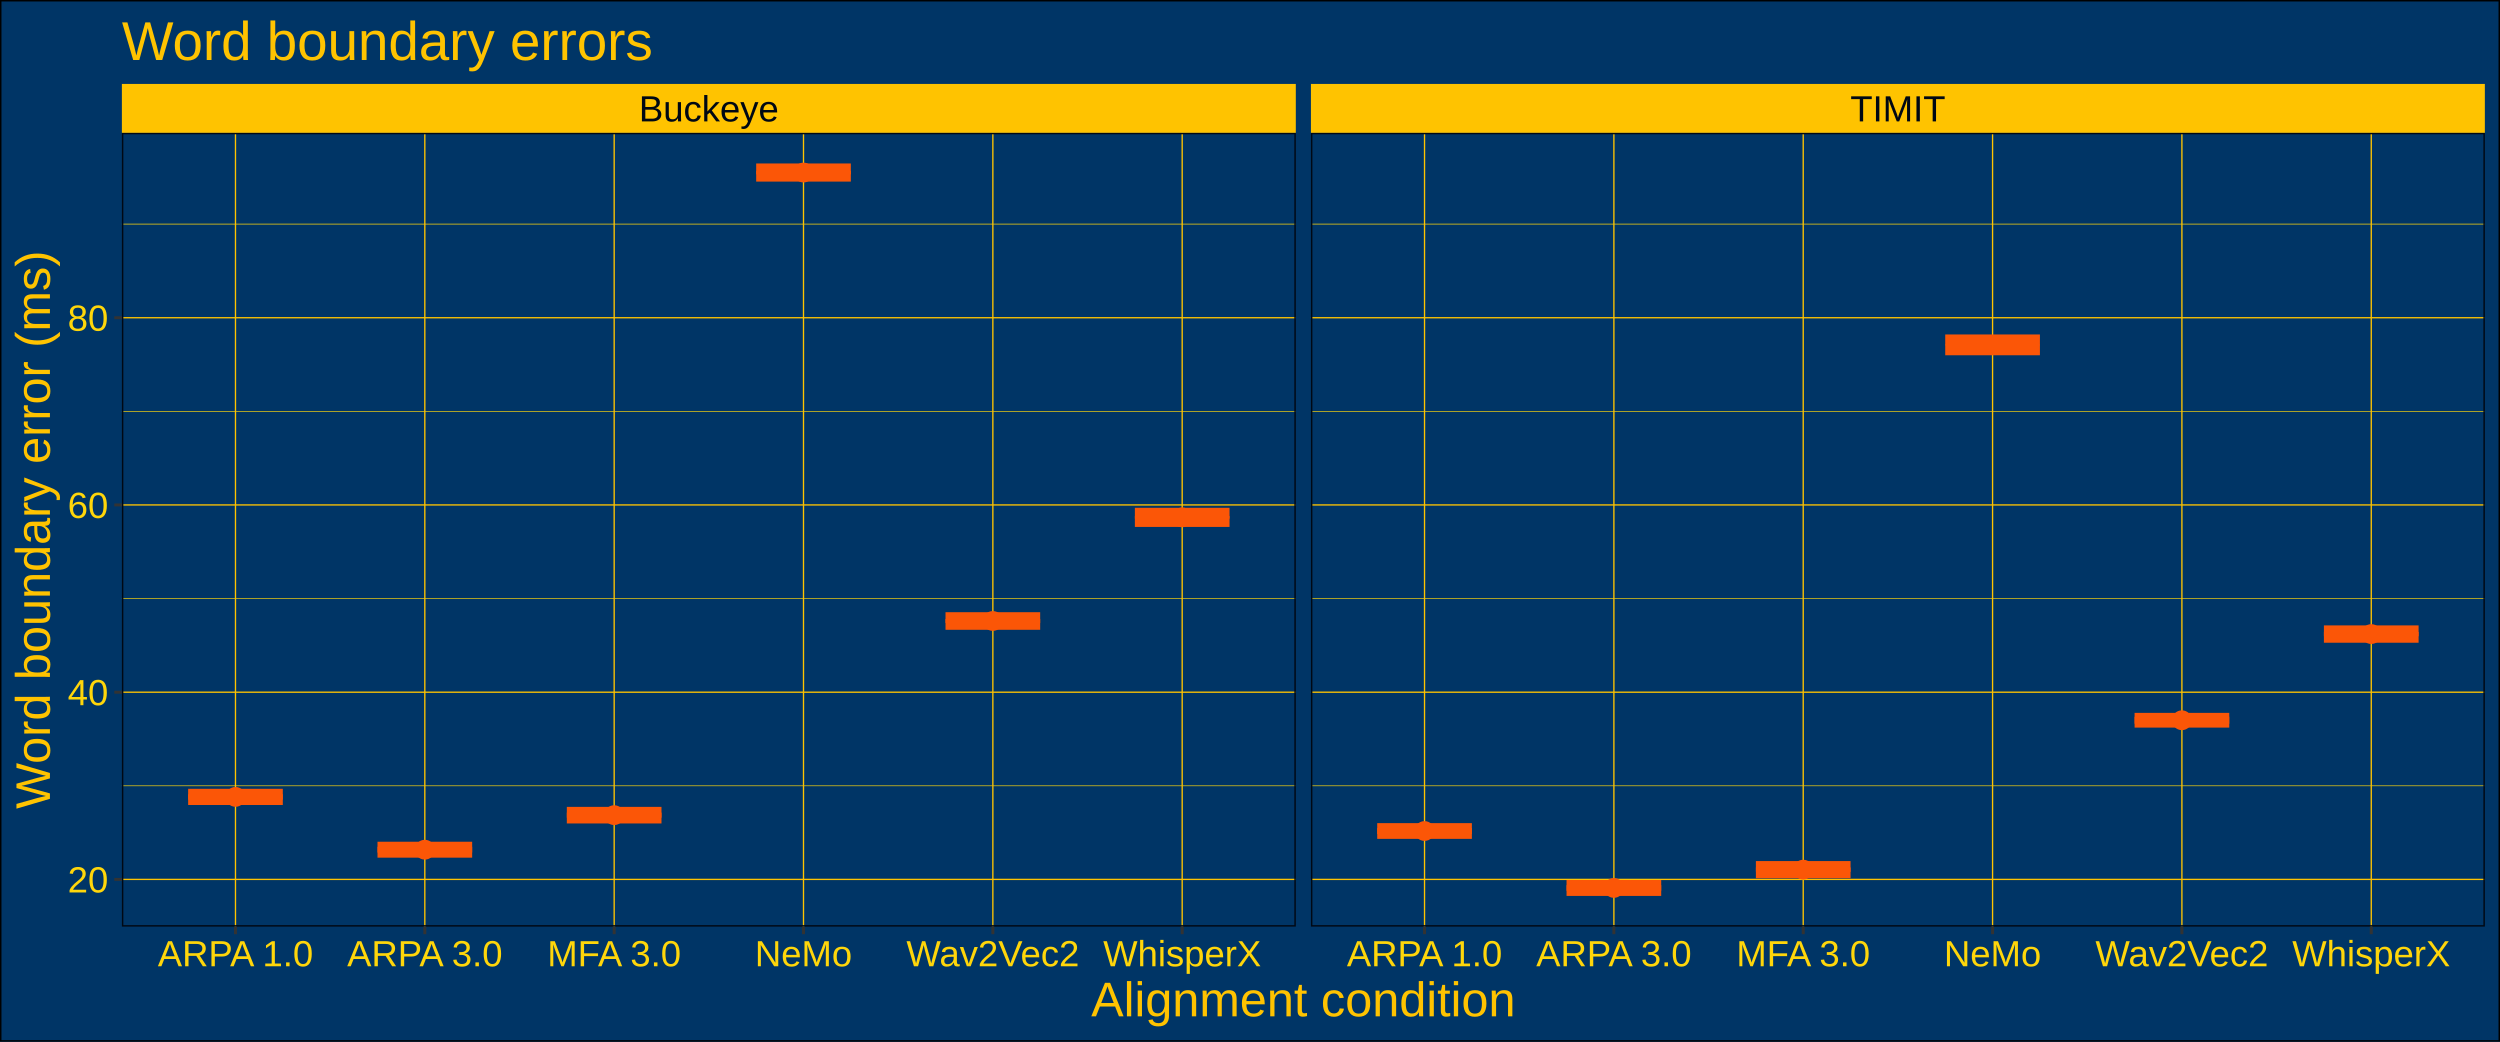
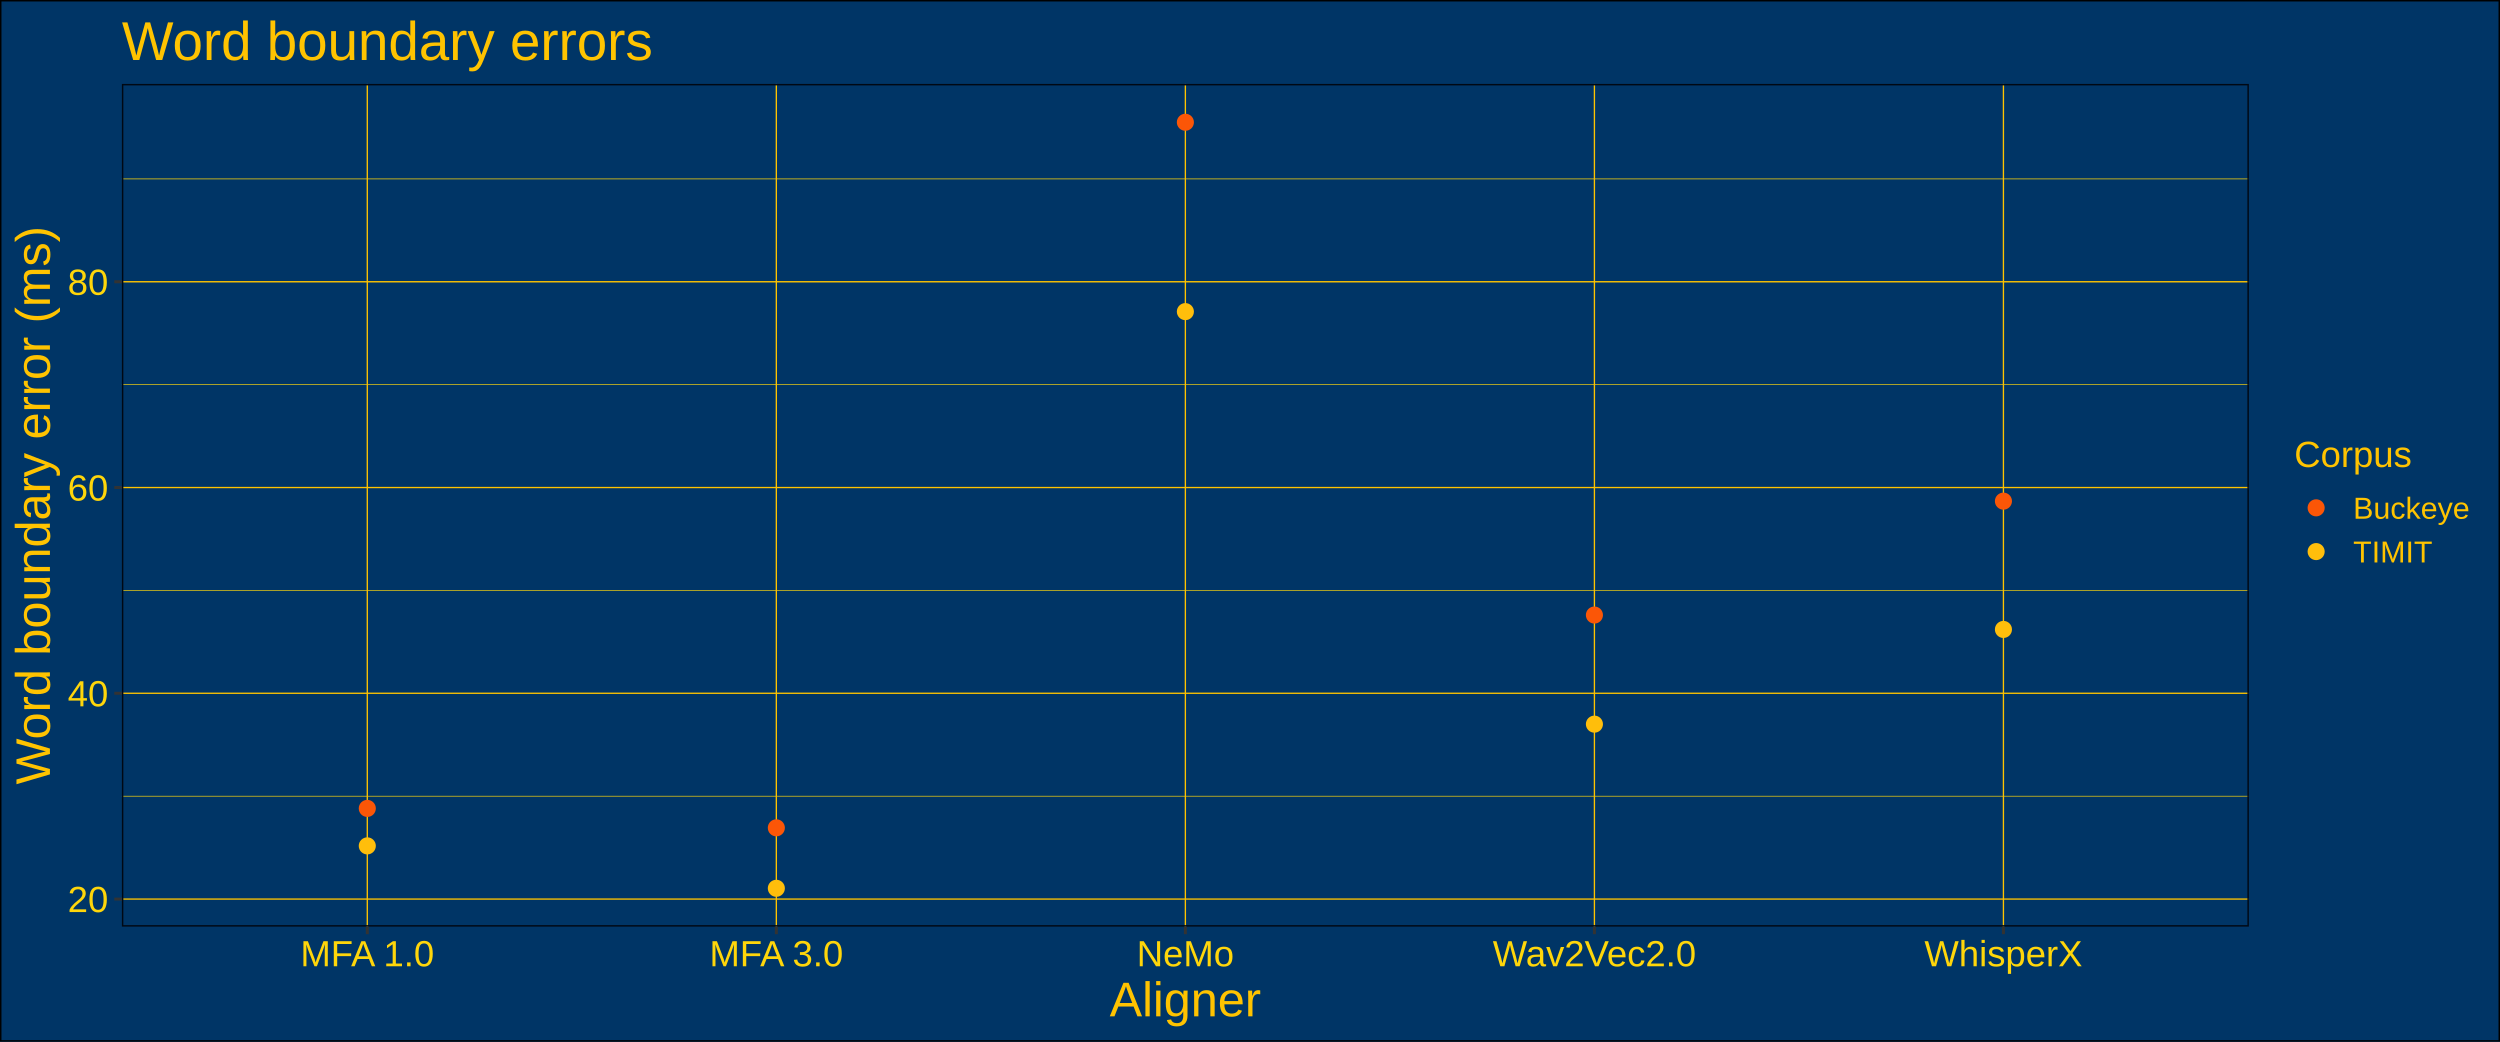
<svg xmlns="http://www.w3.org/2000/svg" class="svglite" width="987.43pt" height="411.43pt" viewBox="0 0 987.43 411.43">
  <defs>
    <style type="text/css">
    .svglite line, .svglite polyline, .svglite polygon, .svglite path, .svglite rect, .svglite circle {
      fill: none;
      stroke: #000000;
      stroke-linecap: round;
      stroke-linejoin: round;
      stroke-miterlimit: 10.00;
    }
+     .svglite text {
+       white-space: pre;
+     }
  </style>
  </defs>
  <rect width="100%" height="100%" style="stroke: none; fill: #003566;" />
  <defs>
    <clipPath id="cpMC4wMHw5ODcuNDN8MC4wMHw0MTEuNDM=">
      <rect x="0.00" y="0.00" width="987.43" height="411.43" />
    </clipPath>
  </defs>
  <g clip-path="url(#cpMC4wMHw5ODcuNDN8MC4wMHw0MTEuNDM=)">
-     <rect x="0.00" y="-0" width="987.43" height="411.43" style="stroke-width: 1.16; fill: #003566;" />
+     <rect x="0.00" y="0" width="987.43" height="411.43" style="stroke-width: 1.16; fill: #003566;" />
  </g>
  <defs>
-     <clipPath id="cpNDguMTR8NTExLjgwfDUyLjQ2fDM2NS45OA==">
-       <rect x="48.14" y="52.46" width="463.67" height="313.51" />
+     <clipPath id="cpNDguMTR8ODg4LjI0fDMzLjE2fDM2NS45OA==">
+       <rect x="48.14" y="33.16" width="840.10" height="332.82" />
    </clipPath>
  </defs>
-   <g clip-path="url(#cpNDguMTR8NTExLjgwfDUyLjQ2fDM2NS45OA==)">
-     <rect x="48.14" y="52.46" width="463.67" height="313.51" style="stroke-width: 1.16; stroke: #003566; fill: #003566;" />
-     <polyline points="48.14,310.36 511.80,310.36 " style="stroke-width: 0.27; stroke: #FFD60A; stroke-linecap: butt;" />
-     <polyline points="48.14,236.41 511.80,236.41 " style="stroke-width: 0.27; stroke: #FFD60A; stroke-linecap: butt;" />
-     <polyline points="48.14,162.46 511.80,162.46 " style="stroke-width: 0.27; stroke: #FFD60A; stroke-linecap: butt;" />
-     <polyline points="48.14,88.51 511.80,88.51 " style="stroke-width: 0.27; stroke: #FFD60A; stroke-linecap: butt;" />
-     <polyline points="48.14,347.34 511.80,347.34 " style="stroke-width: 0.53; stroke: #FFC300; stroke-linecap: butt;" />
-     <polyline points="48.14,273.39 511.80,273.39 " style="stroke-width: 0.53; stroke: #FFC300; stroke-linecap: butt;" />
-     <polyline points="48.14,199.44 511.80,199.44 " style="stroke-width: 0.53; stroke: #FFC300; stroke-linecap: butt;" />
-     <polyline points="48.14,125.49 511.80,125.49 " style="stroke-width: 0.53; stroke: #FFC300; stroke-linecap: butt;" />
-     <polyline points="93.01,365.98 93.01,52.46 " style="stroke-width: 0.53; stroke: #FFC300; stroke-linecap: butt;" />
-     <polyline points="167.79,365.98 167.79,52.46 " style="stroke-width: 0.53; stroke: #FFC300; stroke-linecap: butt;" />
-     <polyline points="242.58,365.98 242.58,52.46 " style="stroke-width: 0.53; stroke: #FFC300; stroke-linecap: butt;" />
-     <polyline points="317.36,365.98 317.36,52.46 " style="stroke-width: 0.53; stroke: #FFC300; stroke-linecap: butt;" />
-     <polyline points="392.15,365.98 392.15,52.46 " style="stroke-width: 0.53; stroke: #FFC300; stroke-linecap: butt;" />
-     <polyline points="466.93,365.98 466.93,52.46 " style="stroke-width: 0.53; stroke: #FFC300; stroke-linecap: butt;" />
-     <circle cx="93.01" cy="314.75" r="3.56" style="stroke-width: 0.71; stroke: #FB5607; fill: #FB5607;" />
-     <circle cx="167.79" cy="335.61" r="3.56" style="stroke-width: 0.71; stroke: #FB5607; fill: #FB5607;" />
-     <circle cx="242.58" cy="321.96" r="3.56" style="stroke-width: 0.71; stroke: #FB5607; fill: #FB5607;" />
-     <circle cx="317.36" cy="68.15" r="3.56" style="stroke-width: 0.71; stroke: #FB5607; fill: #FB5607;" />
-     <circle cx="392.15" cy="245.27" r="3.56" style="stroke-width: 0.71; stroke: #FB5607; fill: #FB5607;" />
-     <circle cx="466.93" cy="204.33" r="3.56" style="stroke-width: 0.71; stroke: #FB5607; fill: #FB5607;" />
-     <polyline points="74.31,313.68 111.70,313.68 " style="stroke-width: 4.27; stroke: #FB5607; stroke-linecap: butt;" />
-     <polyline points="93.01,313.68 93.01,315.81 " style="stroke-width: 4.27; stroke: #FB5607; stroke-linecap: butt;" />
-     <polyline points="74.31,315.81 111.70,315.81 " style="stroke-width: 4.27; stroke: #FB5607; stroke-linecap: butt;" />
-     <polyline points="149.10,334.60 186.49,334.60 " style="stroke-width: 4.27; stroke: #FB5607; stroke-linecap: butt;" />
-     <polyline points="167.79,334.60 167.79,336.61 " style="stroke-width: 4.27; stroke: #FB5607; stroke-linecap: butt;" />
-     <polyline points="149.10,336.61 186.49,336.61 " style="stroke-width: 4.27; stroke: #FB5607; stroke-linecap: butt;" />
-     <polyline points="223.88,320.83 261.27,320.83 " style="stroke-width: 4.27; stroke: #FB5607; stroke-linecap: butt;" />
-     <polyline points="242.58,320.83 242.58,323.10 " style="stroke-width: 4.27; stroke: #FB5607; stroke-linecap: butt;" />
-     <polyline points="223.88,323.10 261.27,323.10 " style="stroke-width: 4.27; stroke: #FB5607; stroke-linecap: butt;" />
-     <polyline points="298.67,66.71 336.06,66.71 " style="stroke-width: 4.27; stroke: #FB5607; stroke-linecap: butt;" />
-     <polyline points="317.36,66.71 317.36,69.59 " style="stroke-width: 4.27; stroke: #FB5607; stroke-linecap: butt;" />
-     <polyline points="298.67,69.59 336.06,69.59 " style="stroke-width: 4.27; stroke: #FB5607; stroke-linecap: butt;" />
-     <polyline points="373.45,243.93 410.84,243.93 " style="stroke-width: 4.27; stroke: #FB5607; stroke-linecap: butt;" />
-     <polyline points="392.15,243.93 392.15,246.61 " style="stroke-width: 4.27; stroke: #FB5607; stroke-linecap: butt;" />
-     <polyline points="373.45,246.61 410.84,246.61 " style="stroke-width: 4.27; stroke: #FB5607; stroke-linecap: butt;" />
-     <polyline points="448.24,202.69 485.63,202.69 " style="stroke-width: 4.27; stroke: #FB5607; stroke-linecap: butt;" />
-     <polyline points="466.93,202.69 466.93,205.98 " style="stroke-width: 4.27; stroke: #FB5607; stroke-linecap: butt;" />
-     <polyline points="448.24,205.98 485.63,205.98 " style="stroke-width: 4.27; stroke: #FB5607; stroke-linecap: butt;" />
-     <rect x="48.14" y="52.46" width="463.67" height="313.51" style="stroke-width: 1.16; stroke: #000814;" />
+   <g clip-path="url(#cpNDguMTR8ODg4LjI0fDMzLjE2fDM2NS45OA==)">
+     <rect x="48.14" y="33.16" width="840.10" height="332.82" style="stroke-width: 1.16; stroke: #003566; fill: #003566;" />
+     <polyline points="48.14,314.47 888.24,314.47 " style="stroke-width: 0.27; stroke: #FFD60A; stroke-linecap: butt;" />
+     <polyline points="48.14,233.20 888.24,233.20 " style="stroke-width: 0.27; stroke: #FFD60A; stroke-linecap: butt;" />
+     <polyline points="48.14,151.93 888.24,151.93 " style="stroke-width: 0.27; stroke: #FFD60A; stroke-linecap: butt;" />
+     <polyline points="48.14,70.66 888.24,70.66 " style="stroke-width: 0.27; stroke: #FFD60A; stroke-linecap: butt;" />
+     <polyline points="48.14,355.10 888.24,355.10 " style="stroke-width: 0.53; stroke: #FFC300; stroke-linecap: butt;" />
+     <polyline points="48.14,273.83 888.24,273.83 " style="stroke-width: 0.53; stroke: #FFC300; stroke-linecap: butt;" />
+     <polyline points="48.14,192.56 888.24,192.56 " style="stroke-width: 0.53; stroke: #FFC300; stroke-linecap: butt;" />
+     <polyline points="48.14,111.29 888.24,111.29 " style="stroke-width: 0.53; stroke: #FFC300; stroke-linecap: butt;" />
+     <polyline points="145.07,365.98 145.07,33.16 " style="stroke-width: 0.53; stroke: #FFC300; stroke-linecap: butt;" />
+     <polyline points="306.63,365.98 306.63,33.16 " style="stroke-width: 0.53; stroke: #FFC300; stroke-linecap: butt;" />
+     <polyline points="468.19,365.98 468.19,33.16 " style="stroke-width: 0.53; stroke: #FFC300; stroke-linecap: butt;" />
+     <polyline points="629.75,365.98 629.75,33.16 " style="stroke-width: 0.53; stroke: #FFC300; stroke-linecap: butt;" />
+     <polyline points="791.30,365.98 791.30,33.16 " style="stroke-width: 0.53; stroke: #FFC300; stroke-linecap: butt;" />
+     <circle cx="145.07" cy="319.30" r="3.02" style="stroke-width: 0.71; stroke: #FB5607; fill: #FB5607;" />
+     <circle cx="145.07" cy="334.10" r="3.02" style="stroke-width: 0.71; stroke: #FFBE0B; fill: #FFBE0B;" />
+     <circle cx="306.63" cy="326.97" r="3.02" style="stroke-width: 0.71; stroke: #FB5607; fill: #FB5607;" />
+     <circle cx="306.63" cy="350.85" r="3.02" style="stroke-width: 0.71; stroke: #FFBE0B; fill: #FFBE0B;" />
+     <circle cx="468.19" cy="48.29" r="3.02" style="stroke-width: 0.71; stroke: #FB5607; fill: #FB5607;" />
+     <circle cx="468.19" cy="123.08" r="3.02" style="stroke-width: 0.71; stroke: #FFBE0B; fill: #FFBE0B;" />
+     <circle cx="629.75" cy="242.93" r="3.02" style="stroke-width: 0.71; stroke: #FB5607; fill: #FB5607;" />
+     <circle cx="629.75" cy="286.02" r="3.02" style="stroke-width: 0.71; stroke: #FFBE0B; fill: #FFBE0B;" />
+     <circle cx="791.30" cy="197.94" r="3.02" style="stroke-width: 0.71; stroke: #FB5607; fill: #FB5607;" />
+     <circle cx="791.30" cy="248.61" r="3.02" style="stroke-width: 0.71; stroke: #FFBE0B; fill: #FFBE0B;" />
+     <rect x="48.14" y="33.16" width="840.10" height="332.82" style="stroke-width: 1.16; stroke: #000814;" />
  </g>
  <g clip-path="url(#cpMC4wMHw5ODcuNDN8MC4wMHw0MTEuNDM=)">
- </g>
-   <defs>
-     <clipPath id="cpNTE3Ljc4fDk4MS40NXw1Mi40NnwzNjUuOTg=">
-       <rect x="517.78" y="52.46" width="463.67" height="313.51" />
-     </clipPath>
-   </defs>
-   <g clip-path="url(#cpNTE3Ljc4fDk4MS40NXw1Mi40NnwzNjUuOTg=)">
-     <rect x="517.78" y="52.46" width="463.67" height="313.51" style="stroke-width: 1.16; stroke: #003566; fill: #003566;" />
-     <polyline points="517.78,310.36 981.45,310.36 " style="stroke-width: 0.27; stroke: #FFD60A; stroke-linecap: butt;" />
-     <polyline points="517.78,236.41 981.45,236.41 " style="stroke-width: 0.27; stroke: #FFD60A; stroke-linecap: butt;" />
-     <polyline points="517.78,162.46 981.45,162.46 " style="stroke-width: 0.27; stroke: #FFD60A; stroke-linecap: butt;" />
-     <polyline points="517.78,88.51 981.45,88.51 " style="stroke-width: 0.27; stroke: #FFD60A; stroke-linecap: butt;" />
-     <polyline points="517.78,347.34 981.45,347.34 " style="stroke-width: 0.53; stroke: #FFC300; stroke-linecap: butt;" />
-     <polyline points="517.78,273.39 981.45,273.39 " style="stroke-width: 0.53; stroke: #FFC300; stroke-linecap: butt;" />
-     <polyline points="517.78,199.44 981.45,199.44 " style="stroke-width: 0.53; stroke: #FFC300; stroke-linecap: butt;" />
-     <polyline points="517.78,125.49 981.45,125.49 " style="stroke-width: 0.53; stroke: #FFC300; stroke-linecap: butt;" />
-     <polyline points="562.65,365.98 562.65,52.46 " style="stroke-width: 0.53; stroke: #FFC300; stroke-linecap: butt;" />
-     <polyline points="637.44,365.98 637.44,52.46 " style="stroke-width: 0.53; stroke: #FFC300; stroke-linecap: butt;" />
-     <polyline points="712.22,365.98 712.22,52.46 " style="stroke-width: 0.53; stroke: #FFC300; stroke-linecap: butt;" />
-     <polyline points="787.01,365.98 787.01,52.46 " style="stroke-width: 0.53; stroke: #FFC300; stroke-linecap: butt;" />
-     <polyline points="861.79,365.98 861.79,52.46 " style="stroke-width: 0.53; stroke: #FFC300; stroke-linecap: butt;" />
-     <polyline points="936.58,365.98 936.58,52.46 " style="stroke-width: 0.53; stroke: #FFC300; stroke-linecap: butt;" />
-     <circle cx="562.65" cy="328.23" r="3.56" style="stroke-width: 0.71; stroke: #FB5607; fill: #FB5607;" />
-     <circle cx="637.44" cy="350.71" r="3.56" style="stroke-width: 0.71; stroke: #FB5607; fill: #FB5607;" />
-     <circle cx="712.22" cy="343.49" r="3.56" style="stroke-width: 0.71; stroke: #FB5607; fill: #FB5607;" />
-     <circle cx="787.01" cy="136.21" r="3.56" style="stroke-width: 0.71; stroke: #FB5607; fill: #FB5607;" />
-     <circle cx="861.79" cy="284.48" r="3.56" style="stroke-width: 0.71; stroke: #FB5607; fill: #FB5607;" />
-     <circle cx="936.58" cy="250.44" r="3.56" style="stroke-width: 0.71; stroke: #FB5607; fill: #FB5607;" />
-     <polyline points="543.96,327.26 581.35,327.26 " style="stroke-width: 4.27; stroke: #FB5607; stroke-linecap: butt;" />
-     <polyline points="562.65,327.26 562.65,329.19 " style="stroke-width: 4.27; stroke: #FB5607; stroke-linecap: butt;" />
-     <polyline points="543.96,329.19 581.35,329.19 " style="stroke-width: 4.27; stroke: #FB5607; stroke-linecap: butt;" />
-     <polyline points="618.74,349.70 656.13,349.70 " style="stroke-width: 4.27; stroke: #FB5607; stroke-linecap: butt;" />
-     <polyline points="637.44,349.70 637.44,351.73 " style="stroke-width: 4.27; stroke: #FB5607; stroke-linecap: butt;" />
-     <polyline points="618.74,351.73 656.13,351.73 " style="stroke-width: 4.27; stroke: #FB5607; stroke-linecap: butt;" />
-     <polyline points="693.53,342.22 730.92,342.22 " style="stroke-width: 4.27; stroke: #FB5607; stroke-linecap: butt;" />
-     <polyline points="712.22,342.22 712.22,344.76 " style="stroke-width: 4.27; stroke: #FB5607; stroke-linecap: butt;" />
-     <polyline points="693.53,344.76 730.92,344.76 " style="stroke-width: 4.27; stroke: #FB5607; stroke-linecap: butt;" />
-     <polyline points="768.31,134.24 805.71,134.24 " style="stroke-width: 4.27; stroke: #FB5607; stroke-linecap: butt;" />
-     <polyline points="787.01,134.24 787.01,138.18 " style="stroke-width: 4.27; stroke: #FB5607; stroke-linecap: butt;" />
-     <polyline points="768.31,138.18 805.71,138.18 " style="stroke-width: 4.27; stroke: #FB5607; stroke-linecap: butt;" />
-     <polyline points="843.10,283.71 880.49,283.71 " style="stroke-width: 4.27; stroke: #FB5607; stroke-linecap: butt;" />
-     <polyline points="861.79,283.71 861.79,285.25 " style="stroke-width: 4.27; stroke: #FB5607; stroke-linecap: butt;" />
-     <polyline points="843.10,285.25 880.49,285.25 " style="stroke-width: 4.27; stroke: #FB5607; stroke-linecap: butt;" />
-     <polyline points="917.88,249.16 955.28,249.16 " style="stroke-width: 4.27; stroke: #FB5607; stroke-linecap: butt;" />
-     <polyline points="936.58,249.16 936.58,251.72 " style="stroke-width: 4.27; stroke: #FB5607; stroke-linecap: butt;" />
-     <polyline points="917.88,251.72 955.28,251.72 " style="stroke-width: 4.27; stroke: #FB5607; stroke-linecap: butt;" />
-     <rect x="517.78" y="52.46" width="463.67" height="313.51" style="stroke-width: 1.16; stroke: #000814;" />
-   </g>
-   <g clip-path="url(#cpMC4wMHw5ODcuNDN8MC4wMHw0MTEuNDM=)">
- </g>
-   <defs>
-     <clipPath id="cpNDguMTR8NTExLjgwfDMzLjE2fDUyLjQ2">
-       <rect x="48.14" y="33.16" width="463.67" height="19.30" />
-     </clipPath>
-   </defs>
-   <g clip-path="url(#cpNDguMTR8NTExLjgwfDMzLjE2fDUyLjQ2)">
-     <rect x="48.14" y="33.16" width="463.67" height="19.30" style="stroke-width: 1.16; stroke: none; fill: #FFC300;" />
-     <text x="279.97" y="47.96" text-anchor="middle" style="font-size: 14.40px; fill: #000814; font-family: Arial;" textLength="55.22px" lengthAdjust="spacingAndGlyphs">Buckeye</text>
-   </g>
-   <g clip-path="url(#cpMC4wMHw5ODcuNDN8MC4wMHw0MTEuNDM=)">
- </g>
-   <defs>
-     <clipPath id="cpNTE3Ljc4fDk4MS40NXwzMy4xNnw1Mi40Ng==">
-       <rect x="517.78" y="33.16" width="463.67" height="19.30" />
-     </clipPath>
-   </defs>
-   <g clip-path="url(#cpNTE3Ljc4fDk4MS40NXwzMy4xNnw1Mi40Ng==)">
-     <rect x="517.78" y="33.16" width="463.67" height="19.30" style="stroke-width: 1.16; stroke: none; fill: #FFC300;" />
-     <text x="749.62" y="47.96" text-anchor="middle" style="font-size: 14.40px; fill: #000814; font-family: Arial;" textLength="37.56px" lengthAdjust="spacingAndGlyphs">TIMIT</text>
-   </g>
-   <g clip-path="url(#cpMC4wMHw5ODcuNDN8MC4wMHw0MTEuNDM=)">
-     <polyline points="93.01,368.97 93.01,365.98 " style="stroke-width: 1.16; stroke: #333333; stroke-linecap: butt;" />
-     <polyline points="167.79,368.97 167.79,365.98 " style="stroke-width: 1.16; stroke: #333333; stroke-linecap: butt;" />
-     <polyline points="242.58,368.97 242.58,365.98 " style="stroke-width: 1.16; stroke: #333333; stroke-linecap: butt;" />
-     <polyline points="317.36,368.97 317.36,365.98 " style="stroke-width: 1.16; stroke: #333333; stroke-linecap: butt;" />
-     <polyline points="392.15,368.97 392.15,365.98 " style="stroke-width: 1.16; stroke: #333333; stroke-linecap: butt;" />
-     <polyline points="466.93,368.97 466.93,365.98 " style="stroke-width: 1.16; stroke: #333333; stroke-linecap: butt;" />
-     <text x="93.01" y="381.66" text-anchor="middle" style="font-size: 14.40px; fill: #FFD60A; font-family: Arial;" textLength="61.34px" lengthAdjust="spacingAndGlyphs">ARPA 1.0</text>
-     <text x="167.79" y="381.66" text-anchor="middle" style="font-size: 14.40px; fill: #FFD60A; font-family: Arial;" textLength="61.34px" lengthAdjust="spacingAndGlyphs">ARPA 3.0</text>
-     <text x="242.58" y="381.66" text-anchor="middle" style="font-size: 14.40px; fill: #FFD60A; font-family: Arial;" textLength="52.80px" lengthAdjust="spacingAndGlyphs">MFA 3.0</text>
-     <text x="317.36" y="381.66" text-anchor="middle" style="font-size: 14.40px; fill: #FFD60A; font-family: Arial;" textLength="38.40px" lengthAdjust="spacingAndGlyphs">NeMo</text>
-     <text x="392.15" y="381.66" text-anchor="middle" style="font-size: 14.40px; fill: #FFD60A; font-family: Arial;" textLength="68.28px" lengthAdjust="spacingAndGlyphs">Wav2Vec2</text>
-     <text x="466.93" y="381.66" text-anchor="middle" style="font-size: 14.40px; fill: #FFD60A; font-family: Arial;" textLength="62.40px" lengthAdjust="spacingAndGlyphs">WhisperX</text>
-     <polyline points="562.65,368.97 562.65,365.98 " style="stroke-width: 1.16; stroke: #333333; stroke-linecap: butt;" />
-     <polyline points="637.44,368.97 637.44,365.98 " style="stroke-width: 1.16; stroke: #333333; stroke-linecap: butt;" />
-     <polyline points="712.22,368.97 712.22,365.98 " style="stroke-width: 1.16; stroke: #333333; stroke-linecap: butt;" />
-     <polyline points="787.01,368.97 787.01,365.98 " style="stroke-width: 1.16; stroke: #333333; stroke-linecap: butt;" />
-     <polyline points="861.79,368.97 861.79,365.98 " style="stroke-width: 1.16; stroke: #333333; stroke-linecap: butt;" />
-     <polyline points="936.58,368.97 936.58,365.98 " style="stroke-width: 1.16; stroke: #333333; stroke-linecap: butt;" />
-     <text x="562.65" y="381.66" text-anchor="middle" style="font-size: 14.40px; fill: #FFD60A; font-family: Arial;" textLength="61.34px" lengthAdjust="spacingAndGlyphs">ARPA 1.0</text>
-     <text x="637.44" y="381.66" text-anchor="middle" style="font-size: 14.40px; fill: #FFD60A; font-family: Arial;" textLength="61.34px" lengthAdjust="spacingAndGlyphs">ARPA 3.0</text>
-     <text x="712.22" y="381.66" text-anchor="middle" style="font-size: 14.40px; fill: #FFD60A; font-family: Arial;" textLength="52.80px" lengthAdjust="spacingAndGlyphs">MFA 3.0</text>
-     <text x="787.01" y="381.66" text-anchor="middle" style="font-size: 14.40px; fill: #FFD60A; font-family: Arial;" textLength="38.40px" lengthAdjust="spacingAndGlyphs">NeMo</text>
-     <text x="861.79" y="381.66" text-anchor="middle" style="font-size: 14.40px; fill: #FFD60A; font-family: Arial;" textLength="68.28px" lengthAdjust="spacingAndGlyphs">Wav2Vec2</text>
-     <text x="936.58" y="381.66" text-anchor="middle" style="font-size: 14.40px; fill: #FFD60A; font-family: Arial;" textLength="62.40px" lengthAdjust="spacingAndGlyphs">WhisperX</text>
-     <text x="42.76" y="352.49" text-anchor="end" style="font-size: 14.40px; fill: #FFD60A; font-family: Arial;" textLength="16.01px" lengthAdjust="spacingAndGlyphs">20</text>
-     <text x="42.76" y="278.54" text-anchor="end" style="font-size: 14.40px; fill: #FFD60A; font-family: Arial;" textLength="16.01px" lengthAdjust="spacingAndGlyphs">40</text>
-     <text x="42.76" y="204.59" text-anchor="end" style="font-size: 14.40px; fill: #FFD60A; font-family: Arial;" textLength="16.01px" lengthAdjust="spacingAndGlyphs">60</text>
-     <text x="42.76" y="130.64" text-anchor="end" style="font-size: 14.40px; fill: #FFD60A; font-family: Arial;" textLength="16.01px" lengthAdjust="spacingAndGlyphs">80</text>
-     <polyline points="45.15,347.34 48.14,347.34 " style="stroke-width: 1.16; stroke: #333333; stroke-linecap: butt;" />
-     <polyline points="45.15,273.39 48.14,273.39 " style="stroke-width: 1.16; stroke: #333333; stroke-linecap: butt;" />
-     <polyline points="45.15,199.44 48.14,199.44 " style="stroke-width: 1.16; stroke: #333333; stroke-linecap: butt;" />
-     <polyline points="45.15,125.49 48.14,125.49 " style="stroke-width: 1.16; stroke: #333333; stroke-linecap: butt;" />
-     <text x="514.79" y="401.41" text-anchor="middle" style="font-size: 19.20px; fill: #FFC300; font-family: Arial;" textLength="167.45px" lengthAdjust="spacingAndGlyphs">Alignment condition</text>
-     <text transform="translate(19.72,209.22) rotate(-90)" text-anchor="middle" style="font-size: 19.20px; fill: #FFC300; font-family: Arial;" textLength="220.33px" lengthAdjust="spacingAndGlyphs">Word boundary error (ms)</text>
-     <text x="48.14" y="23.71" style="font-size: 21.60px; fill: #FFC300; font-family: Arial;" textLength="209.65px" lengthAdjust="spacingAndGlyphs">Word boundary errors</text>
+     <text x="42.76" y="360.25" text-anchor="end" style="font-size: 14.40px;fill: #FFD60A; font-family: &quot;Arial&quot;;" textLength="16.01px" lengthAdjust="spacingAndGlyphs">20</text>
+     <text x="42.76" y="278.98" text-anchor="end" style="font-size: 14.40px;fill: #FFD60A; font-family: &quot;Arial&quot;;" textLength="16.01px" lengthAdjust="spacingAndGlyphs">40</text>
+     <text x="42.76" y="197.72" text-anchor="end" style="font-size: 14.40px;fill: #FFD60A; font-family: &quot;Arial&quot;;" textLength="16.01px" lengthAdjust="spacingAndGlyphs">60</text>
+     <text x="42.76" y="116.45" text-anchor="end" style="font-size: 14.40px;fill: #FFD60A; font-family: &quot;Arial&quot;;" textLength="16.01px" lengthAdjust="spacingAndGlyphs">80</text>
+     <polyline points="45.15,355.10 48.14,355.10 " style="stroke-width: 1.16; stroke: #333333; stroke-linecap: butt;" />
+     <polyline points="45.15,273.83 48.14,273.83 " style="stroke-width: 1.16; stroke: #333333; stroke-linecap: butt;" />
+     <polyline points="45.15,192.56 48.14,192.56 " style="stroke-width: 1.16; stroke: #333333; stroke-linecap: butt;" />
+     <polyline points="45.15,111.29 48.14,111.29 " style="stroke-width: 1.16; stroke: #333333; stroke-linecap: butt;" />
+     <polyline points="145.07,368.97 145.07,365.98 " style="stroke-width: 1.16; stroke: #333333; stroke-linecap: butt;" />
+     <polyline points="306.63,368.97 306.63,365.98 " style="stroke-width: 1.16; stroke: #333333; stroke-linecap: butt;" />
+     <polyline points="468.19,368.97 468.19,365.98 " style="stroke-width: 1.16; stroke: #333333; stroke-linecap: butt;" />
+     <polyline points="629.75,368.97 629.75,365.98 " style="stroke-width: 1.16; stroke: #333333; stroke-linecap: butt;" />
+     <polyline points="791.30,368.97 791.30,365.98 " style="stroke-width: 1.16; stroke: #333333; stroke-linecap: butt;" />
+     <text x="145.07" y="381.66" text-anchor="middle" style="font-size: 14.40px;fill: #FFD60A; font-family: &quot;Arial&quot;;" textLength="52.80px" lengthAdjust="spacingAndGlyphs">MFA 1.0</text>
+     <text x="306.63" y="381.66" text-anchor="middle" style="font-size: 14.40px;fill: #FFD60A; font-family: &quot;Arial&quot;;" textLength="52.80px" lengthAdjust="spacingAndGlyphs">MFA 3.0</text>
+     <text x="468.19" y="381.66" text-anchor="middle" style="font-size: 14.40px;fill: #FFD60A; font-family: &quot;Arial&quot;;" textLength="38.40px" lengthAdjust="spacingAndGlyphs">NeMo</text>
+     <text x="629.75" y="381.66" text-anchor="middle" style="font-size: 14.40px;fill: #FFD60A; font-family: &quot;Arial&quot;;" textLength="80.29px" lengthAdjust="spacingAndGlyphs">Wav2Vec2.0</text>
+     <text x="791.30" y="381.66" text-anchor="middle" style="font-size: 14.40px;fill: #FFD60A; font-family: &quot;Arial&quot;;" textLength="62.40px" lengthAdjust="spacingAndGlyphs">WhisperX</text>
+     <text x="468.19" y="401.41" text-anchor="middle" style="font-size: 19.20px;fill: #FFC300; font-family: &quot;Arial&quot;;" textLength="59.72px" lengthAdjust="spacingAndGlyphs">Aligner</text>
+     <text transform="translate(19.72,199.57) rotate(-90)" text-anchor="middle" style="font-size: 19.20px;fill: #FFC300; font-family: &quot;Arial&quot;;" textLength="220.33px" lengthAdjust="spacingAndGlyphs">Word boundary error (ms)</text>
+     <text x="906.17" y="184.45" style="font-size: 14.40px;fill: #FFC300; font-family: &quot;Arial&quot;;" textLength="46.41px" lengthAdjust="spacingAndGlyphs">Corpus</text>
+     <circle cx="914.81" cy="200.58" r="3.02" style="stroke-width: 0.71; stroke: #FB5607; fill: #FB5607;" />
+     <circle cx="914.81" cy="217.86" r="3.02" style="stroke-width: 0.71; stroke: #FFBE0B; fill: #FFBE0B;" />
+     <text x="929.43" y="204.88" style="font-size: 12.00px;fill: #FFC300; font-family: &quot;Arial&quot;;" textLength="46.04px" lengthAdjust="spacingAndGlyphs">Buckeye</text>
+     <text x="929.43" y="222.16" style="font-size: 12.00px;fill: #FFC300; font-family: &quot;Arial&quot;;" textLength="31.33px" lengthAdjust="spacingAndGlyphs">TIMIT</text>
+     <text x="48.14" y="23.71" style="font-size: 21.60px;fill: #FFC300; font-family: &quot;Arial&quot;;" textLength="209.65px" lengthAdjust="spacingAndGlyphs">Word boundary errors</text>
  </g>
</svg>
